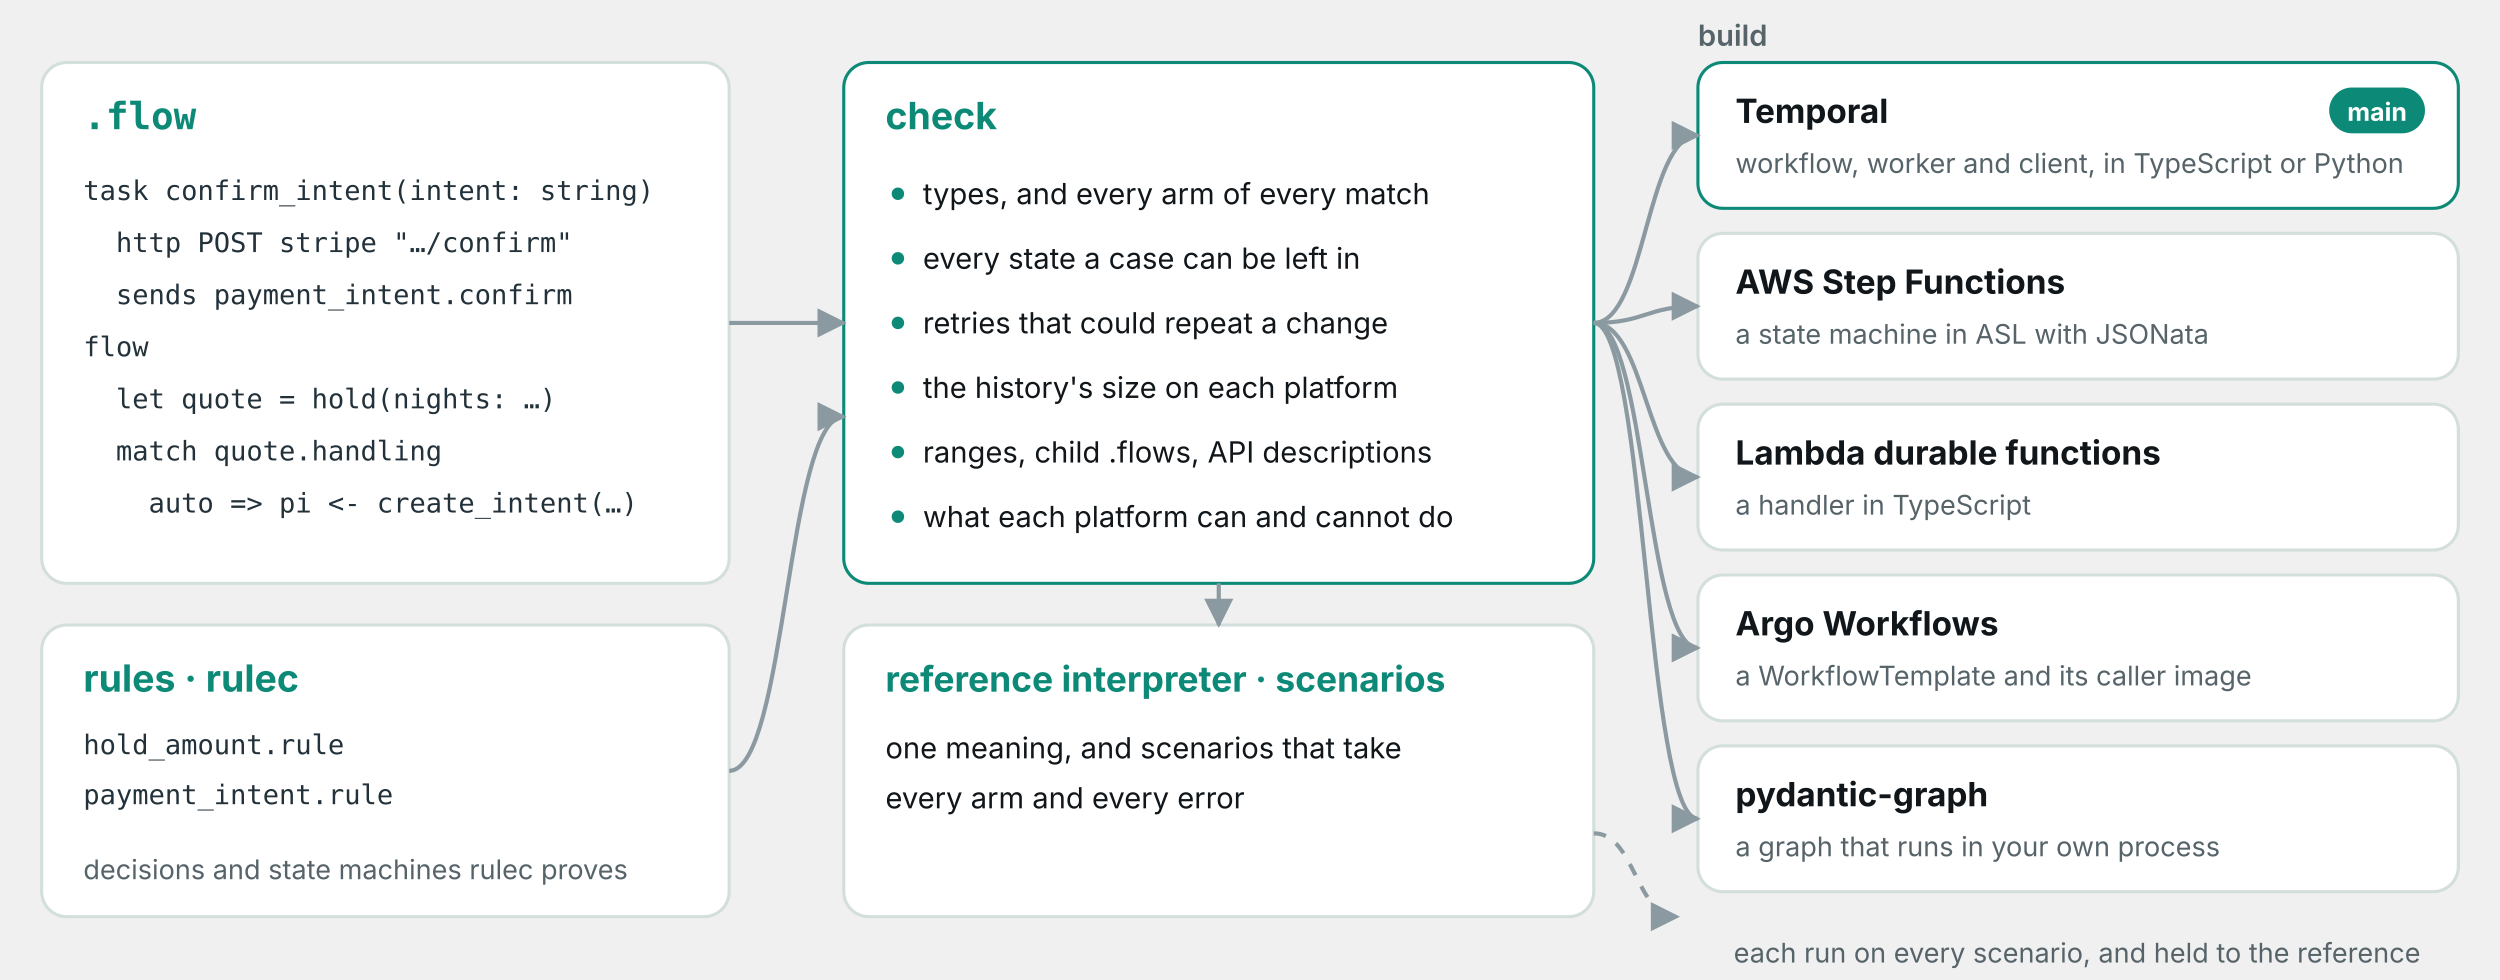
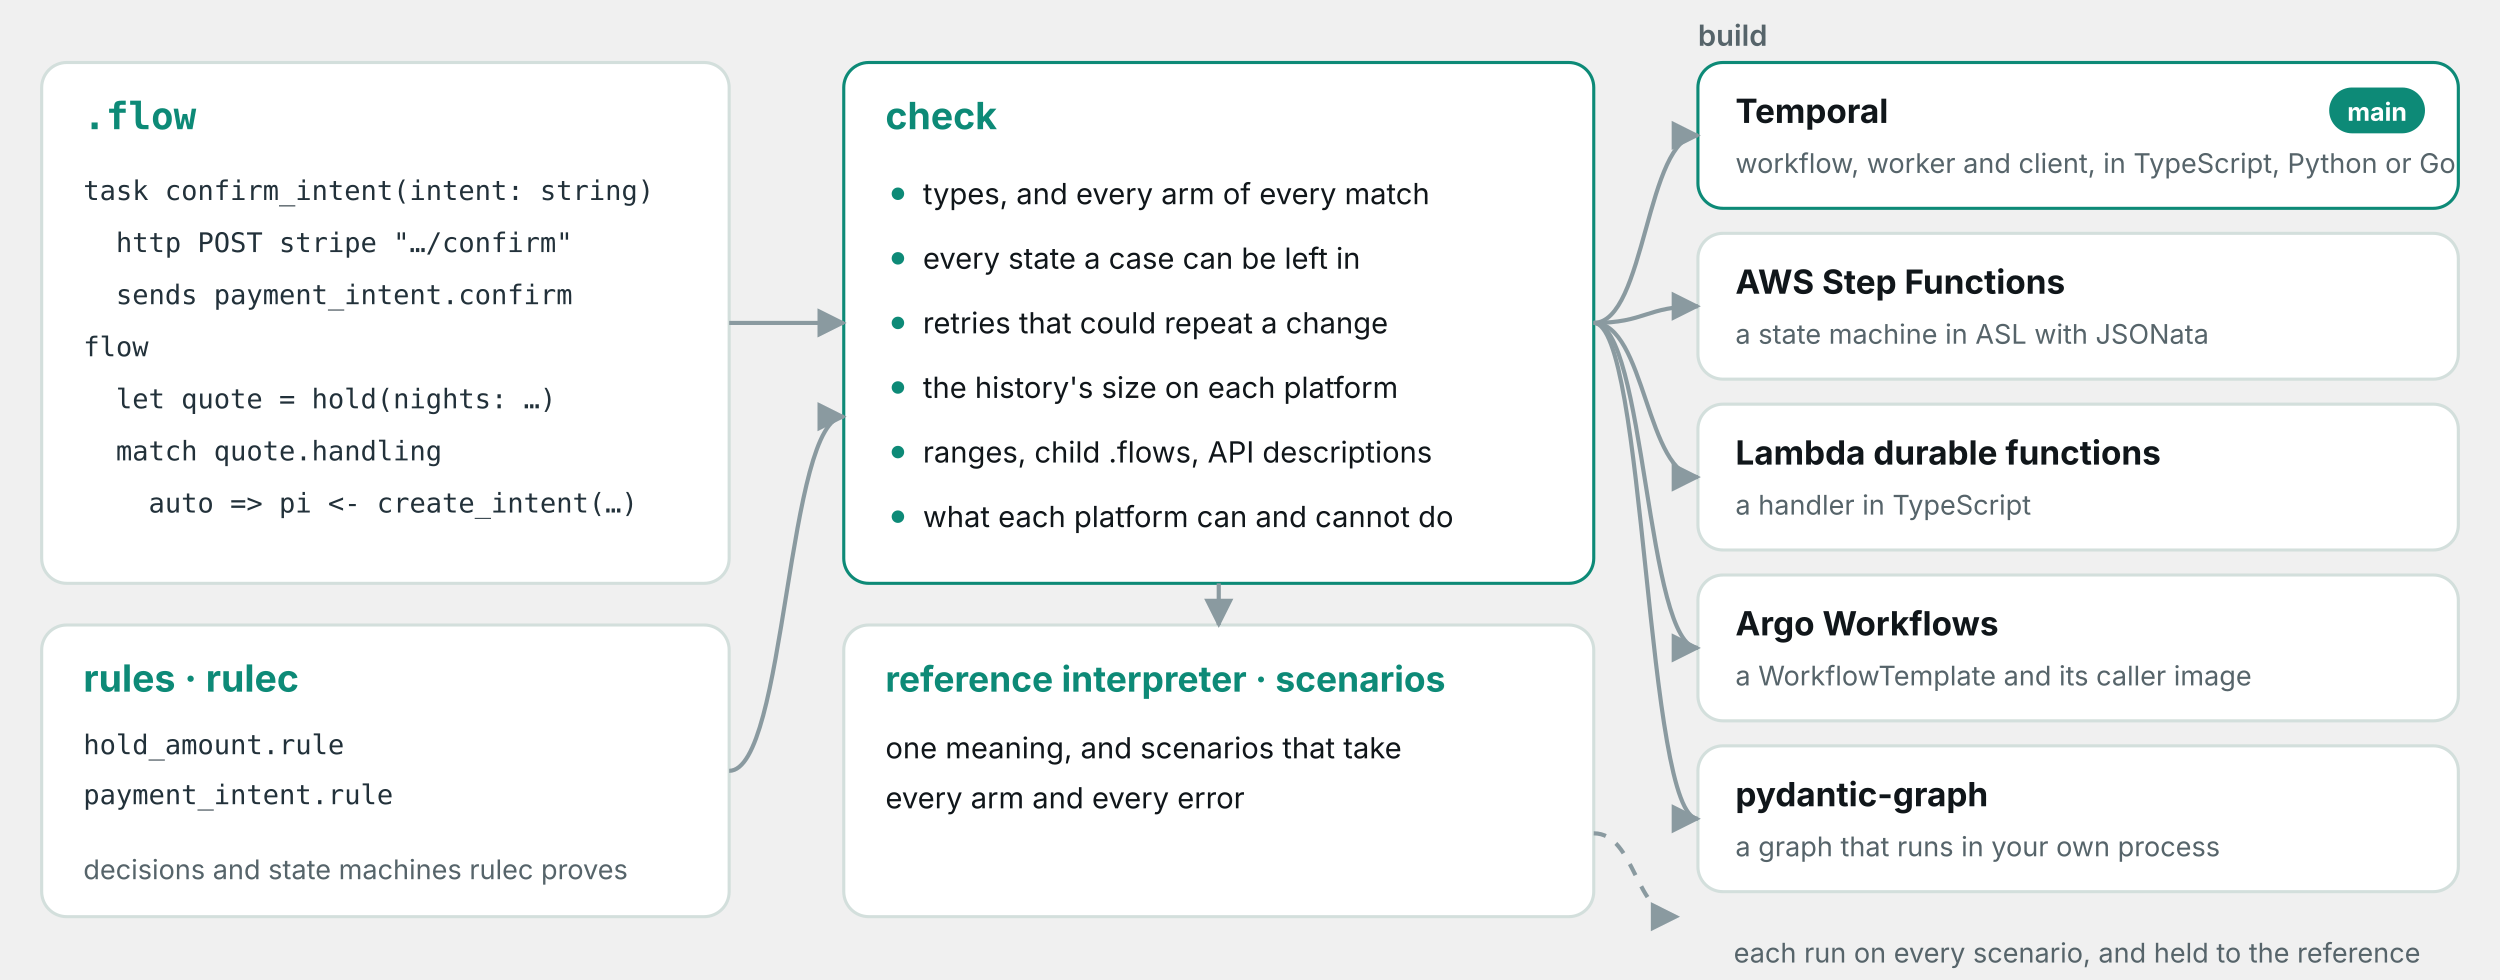
<svg xmlns="http://www.w3.org/2000/svg" viewBox="0 0 1200 470" width="1200" height="470" role="img">
  <defs>
    <marker id="head" viewBox="0 0 10 10" refX="9" refY="5" markerWidth="7" markerHeight="7" orient="auto">
      <path d="M0 0L10 5L0 10z" fill="#8a9aa0" />
    </marker>
  </defs>
  <rect x="20" y="30" width="330" height="250" rx="12" fill="#ffffff" stroke="#d3dfdc" stroke-width="1.5" />
  <text x="40" y="62" font-family="'M PLUS 1 Code', Menlo, Consolas, monospace" font-size="18" font-weight="700" fill="#0d8a77" text-anchor="start" xml:space="preserve">.flow</text>
  <text x="40" y="96" font-family="'M PLUS 1 Code', Menlo, Consolas, monospace" font-size="13" font-weight="400" fill="#22313a" text-anchor="start" xml:space="preserve">task confirm_intent(intent: string)</text>
  <text x="40" y="121" font-family="'M PLUS 1 Code', Menlo, Consolas, monospace" font-size="13" font-weight="400" fill="#22313a" text-anchor="start" xml:space="preserve">  http POST stripe "…/confirm"</text>
  <text x="40" y="146" font-family="'M PLUS 1 Code', Menlo, Consolas, monospace" font-size="13" font-weight="400" fill="#22313a" text-anchor="start" xml:space="preserve">  sends payment_intent.confirm</text>
  <text x="40" y="171" font-family="'M PLUS 1 Code', Menlo, Consolas, monospace" font-size="13" font-weight="400" fill="#22313a" text-anchor="start" xml:space="preserve">flow</text>
  <text x="40" y="196" font-family="'M PLUS 1 Code', Menlo, Consolas, monospace" font-size="13" font-weight="400" fill="#22313a" text-anchor="start" xml:space="preserve">  let quote = hold(nights: …)</text>
  <text x="40" y="221" font-family="'M PLUS 1 Code', Menlo, Consolas, monospace" font-size="13" font-weight="400" fill="#22313a" text-anchor="start" xml:space="preserve">  match quote.handling</text>
  <text x="40" y="246" font-family="'M PLUS 1 Code', Menlo, Consolas, monospace" font-size="13" font-weight="400" fill="#22313a" text-anchor="start" xml:space="preserve">    auto =&gt; pi &lt;- create_intent(…)</text>
  <rect x="20" y="300" width="330" height="140" rx="12" fill="#ffffff" stroke="#d3dfdc" stroke-width="1.5" />
  <text x="40" y="332" font-family="Inter, 'Hiragino Sans', 'Noto Sans JP', 'Segoe UI', system-ui, sans-serif" font-size="18" font-weight="700" fill="#0d8a77" text-anchor="start" xml:space="preserve">rules · rulec</text>
  <text x="40" y="362" font-family="'M PLUS 1 Code', Menlo, Consolas, monospace" font-size="13" font-weight="400" fill="#22313a" text-anchor="start" xml:space="preserve">hold_amount.rule</text>
  <text x="40" y="386" font-family="'M PLUS 1 Code', Menlo, Consolas, monospace" font-size="13" font-weight="400" fill="#22313a" text-anchor="start" xml:space="preserve">payment_intent.rule</text>
  <text x="40" y="422" font-family="Inter, 'Hiragino Sans', 'Noto Sans JP', 'Segoe UI', system-ui, sans-serif" font-size="13" font-weight="400" fill="#56646a" text-anchor="start" xml:space="preserve">decisions and state machines rulec proves</text>
  <rect x="405" y="30" width="360" height="250" rx="12" fill="#ffffff" stroke="#0d8a77" stroke-width="1.5" />
  <text x="425" y="62" font-family="Inter, 'Hiragino Sans', 'Noto Sans JP', 'Segoe UI', system-ui, sans-serif" font-size="18" font-weight="700" fill="#0d8a77" text-anchor="start" xml:space="preserve">check</text>
  <circle cx="431" cy="93" r="3" fill="#0d8a77" />
  <text x="443" y="98" font-family="Inter, 'Hiragino Sans', 'Noto Sans JP', 'Segoe UI', system-ui, sans-serif" font-size="14" font-weight="400" fill="#10161a" text-anchor="start" xml:space="preserve">types, and every arm of every match</text>
  <circle cx="431" cy="124" r="3" fill="#0d8a77" />
  <text x="443" y="129" font-family="Inter, 'Hiragino Sans', 'Noto Sans JP', 'Segoe UI', system-ui, sans-serif" font-size="14" font-weight="400" fill="#10161a" text-anchor="start" xml:space="preserve">every state a case can be left in</text>
  <circle cx="431" cy="155" r="3" fill="#0d8a77" />
  <text x="443" y="160" font-family="Inter, 'Hiragino Sans', 'Noto Sans JP', 'Segoe UI', system-ui, sans-serif" font-size="14" font-weight="400" fill="#10161a" text-anchor="start" xml:space="preserve">retries that could repeat a change</text>
  <circle cx="431" cy="186" r="3" fill="#0d8a77" />
  <text x="443" y="191" font-family="Inter, 'Hiragino Sans', 'Noto Sans JP', 'Segoe UI', system-ui, sans-serif" font-size="14" font-weight="400" fill="#10161a" text-anchor="start" xml:space="preserve">the history's size on each platform</text>
  <circle cx="431" cy="217" r="3" fill="#0d8a77" />
  <text x="443" y="222" font-family="Inter, 'Hiragino Sans', 'Noto Sans JP', 'Segoe UI', system-ui, sans-serif" font-size="14" font-weight="400" fill="#10161a" text-anchor="start" xml:space="preserve">ranges, child .flows, API descriptions</text>
  <circle cx="431" cy="248" r="3" fill="#0d8a77" />
  <text x="443" y="253" font-family="Inter, 'Hiragino Sans', 'Noto Sans JP', 'Segoe UI', system-ui, sans-serif" font-size="14" font-weight="400" fill="#10161a" text-anchor="start" xml:space="preserve">what each platform can and cannot do</text>
  <rect x="405" y="300" width="360" height="140" rx="12" fill="#ffffff" stroke="#d3dfdc" stroke-width="1.5" />
  <text x="425" y="332" font-family="Inter, 'Hiragino Sans', 'Noto Sans JP', 'Segoe UI', system-ui, sans-serif" font-size="17" font-weight="700" fill="#0d8a77" text-anchor="start" xml:space="preserve">reference interpreter · scenarios</text>
  <text x="425" y="364" font-family="Inter, 'Hiragino Sans', 'Noto Sans JP', 'Segoe UI', system-ui, sans-serif" font-size="14" font-weight="400" fill="#10161a" text-anchor="start" xml:space="preserve">one meaning, and scenarios that take</text>
  <text x="425" y="388" font-family="Inter, 'Hiragino Sans', 'Noto Sans JP', 'Segoe UI', system-ui, sans-serif" font-size="14" font-weight="400" fill="#10161a" text-anchor="start" xml:space="preserve">every arm and every error</text>
  <path d="M350 155 C377.5 155, 377.5 155, 405 155" fill="none" stroke="#8a9aa0" stroke-width="2" marker-end="url(#head)" />
  <path d="M350 370 C377.5 370, 377.5 200, 405 200" fill="none" stroke="#8a9aa0" stroke-width="2" marker-end="url(#head)" />
  <path d="M585 280 C585.0 280, 585.0 300, 585 300" fill="none" stroke="#8a9aa0" stroke-width="2" marker-end="url(#head)" />
  <text x="815" y="22" font-family="Inter, 'Hiragino Sans', 'Noto Sans JP', 'Segoe UI', system-ui, sans-serif" font-size="14" font-weight="600" fill="#56646a" text-anchor="start" xml:space="preserve">build</text>
  <rect x="815" y="30" width="365" height="70" rx="12" fill="#ffffff" stroke="#0d8a77" stroke-width="1.5" />
  <text x="833" y="59" font-family="Inter, 'Hiragino Sans', 'Noto Sans JP', 'Segoe UI', system-ui, sans-serif" font-size="16" font-weight="700" fill="#10161a" text-anchor="start" xml:space="preserve">Temporal</text>
  <rect x="1118" y="42" width="46" height="22" rx="11" fill="#0d8a77" />
  <text x="1141" y="58" font-family="Inter, 'Hiragino Sans', 'Noto Sans JP', 'Segoe UI', system-ui, sans-serif" font-size="12" font-weight="700" fill="#ffffff" text-anchor="middle" xml:space="preserve">main</text>
-   <text x="833" y="83" font-family="Inter, 'Hiragino Sans', 'Noto Sans JP', 'Segoe UI', system-ui, sans-serif" font-size="13" font-weight="400" fill="#56646a" text-anchor="start" xml:space="preserve">workflow, worker and client, in TypeScript or Python</text>
+   <text x="833" y="83" font-family="Inter, 'Hiragino Sans', 'Noto Sans JP', 'Segoe UI', system-ui, sans-serif" font-size="13" font-weight="400" fill="#56646a" text-anchor="start" xml:space="preserve">workflow, worker and client, in TypeScript, Python or Go</text>
  <rect x="815" y="112" width="365" height="70" rx="12" fill="#ffffff" stroke="#d3dfdc" stroke-width="1.5" />
  <text x="833" y="141" font-family="Inter, 'Hiragino Sans', 'Noto Sans JP', 'Segoe UI', system-ui, sans-serif" font-size="16" font-weight="700" fill="#10161a" text-anchor="start" xml:space="preserve">AWS Step Functions</text>
  <text x="833" y="165" font-family="Inter, 'Hiragino Sans', 'Noto Sans JP', 'Segoe UI', system-ui, sans-serif" font-size="13" font-weight="400" fill="#56646a" text-anchor="start" xml:space="preserve">a state machine in ASL with JSONata</text>
  <rect x="815" y="194" width="365" height="70" rx="12" fill="#ffffff" stroke="#d3dfdc" stroke-width="1.5" />
  <text x="833" y="223" font-family="Inter, 'Hiragino Sans', 'Noto Sans JP', 'Segoe UI', system-ui, sans-serif" font-size="16" font-weight="700" fill="#10161a" text-anchor="start" xml:space="preserve">Lambda durable functions</text>
  <text x="833" y="247" font-family="Inter, 'Hiragino Sans', 'Noto Sans JP', 'Segoe UI', system-ui, sans-serif" font-size="13" font-weight="400" fill="#56646a" text-anchor="start" xml:space="preserve">a handler in TypeScript</text>
  <rect x="815" y="276" width="365" height="70" rx="12" fill="#ffffff" stroke="#d3dfdc" stroke-width="1.5" />
  <text x="833" y="305" font-family="Inter, 'Hiragino Sans', 'Noto Sans JP', 'Segoe UI', system-ui, sans-serif" font-size="16" font-weight="700" fill="#10161a" text-anchor="start" xml:space="preserve">Argo Workflows</text>
  <text x="833" y="329" font-family="Inter, 'Hiragino Sans', 'Noto Sans JP', 'Segoe UI', system-ui, sans-serif" font-size="13" font-weight="400" fill="#56646a" text-anchor="start" xml:space="preserve">a WorkflowTemplate and its caller image</text>
  <rect x="815" y="358" width="365" height="70" rx="12" fill="#ffffff" stroke="#d3dfdc" stroke-width="1.5" />
  <text x="833" y="387" font-family="Inter, 'Hiragino Sans', 'Noto Sans JP', 'Segoe UI', system-ui, sans-serif" font-size="16" font-weight="700" fill="#10161a" text-anchor="start" xml:space="preserve">pydantic-graph</text>
  <text x="833" y="411" font-family="Inter, 'Hiragino Sans', 'Noto Sans JP', 'Segoe UI', system-ui, sans-serif" font-size="13" font-weight="400" fill="#56646a" text-anchor="start" xml:space="preserve">a graph that runs in your own process</text>
  <path d="M765 155 C790.0 155, 790.0 65, 815 65" fill="none" stroke="#8a9aa0" stroke-width="2" marker-end="url(#head)" />
  <path d="M765 155 C790.0 155, 790.0 147, 815 147" fill="none" stroke="#8a9aa0" stroke-width="2" marker-end="url(#head)" />
  <path d="M765 155 C790.0 155, 790.0 229, 815 229" fill="none" stroke="#8a9aa0" stroke-width="2" marker-end="url(#head)" />
  <path d="M765 155 C790.0 155, 790.0 311, 815 311" fill="none" stroke="#8a9aa0" stroke-width="2" marker-end="url(#head)" />
  <path d="M765 155 C790.0 155, 790.0 393, 815 393" fill="none" stroke="#8a9aa0" stroke-width="2" marker-end="url(#head)" />
  <path d="M765 400 C785.0 400, 785.0 440, 805 440" fill="none" stroke="#8a9aa0" stroke-width="2" stroke-dasharray="6 6" marker-end="url(#head)" />
  <text x="997" y="462" font-family="Inter, 'Hiragino Sans', 'Noto Sans JP', 'Segoe UI', system-ui, sans-serif" font-size="13" font-weight="400" fill="#56646a" text-anchor="middle" xml:space="preserve">each run on every scenario, and held to the reference</text>
</svg>
